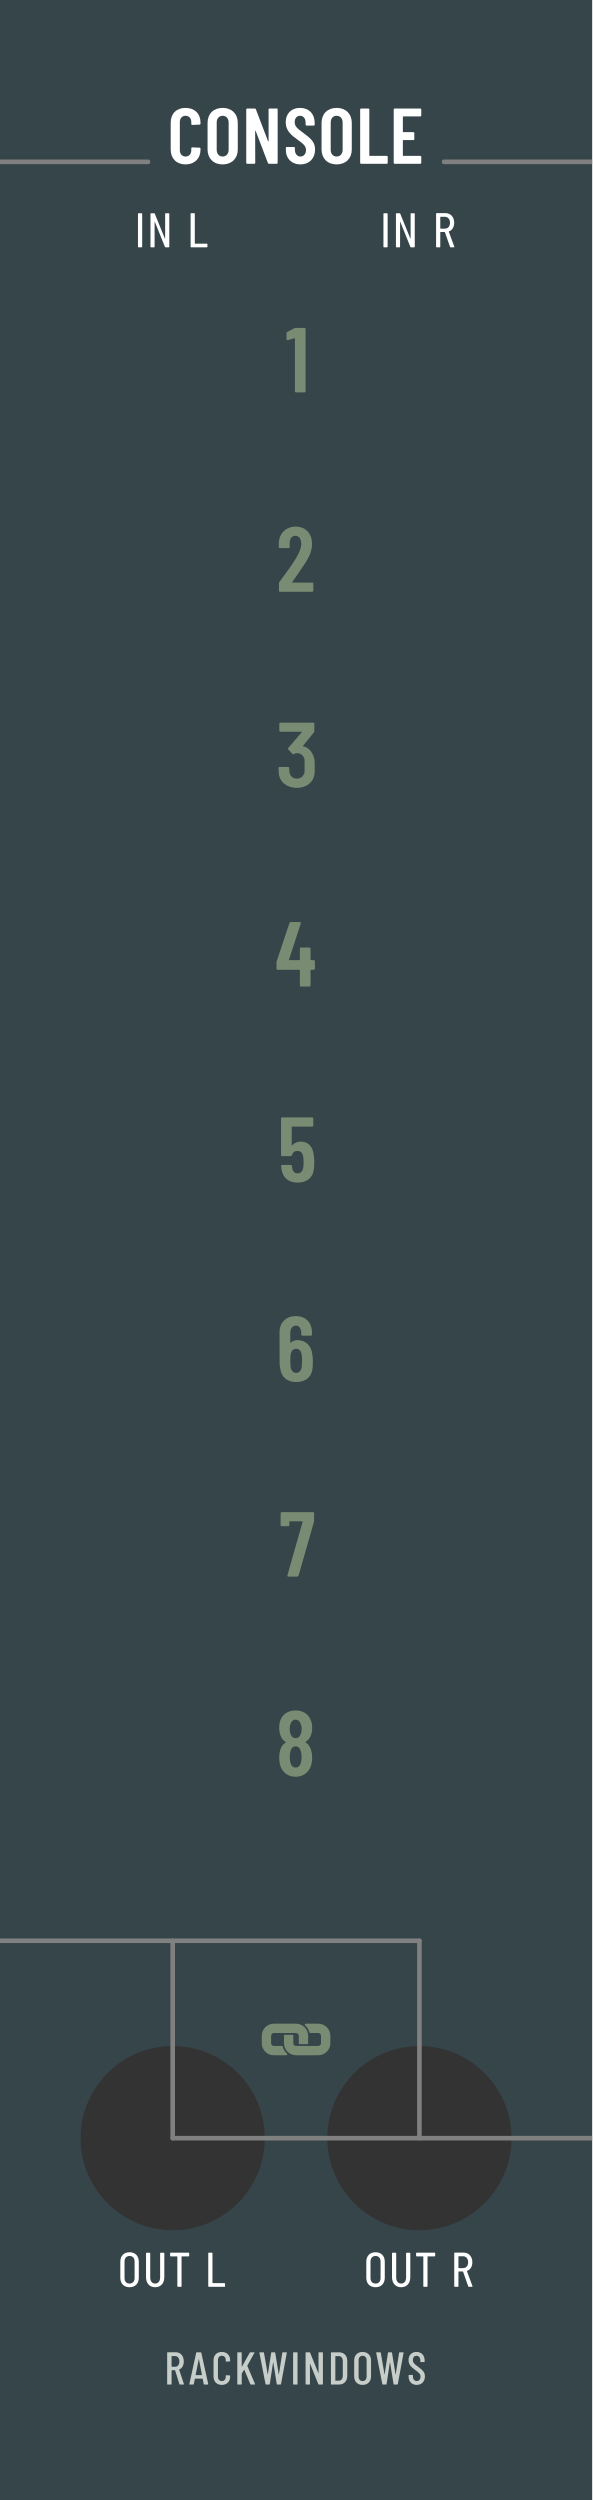
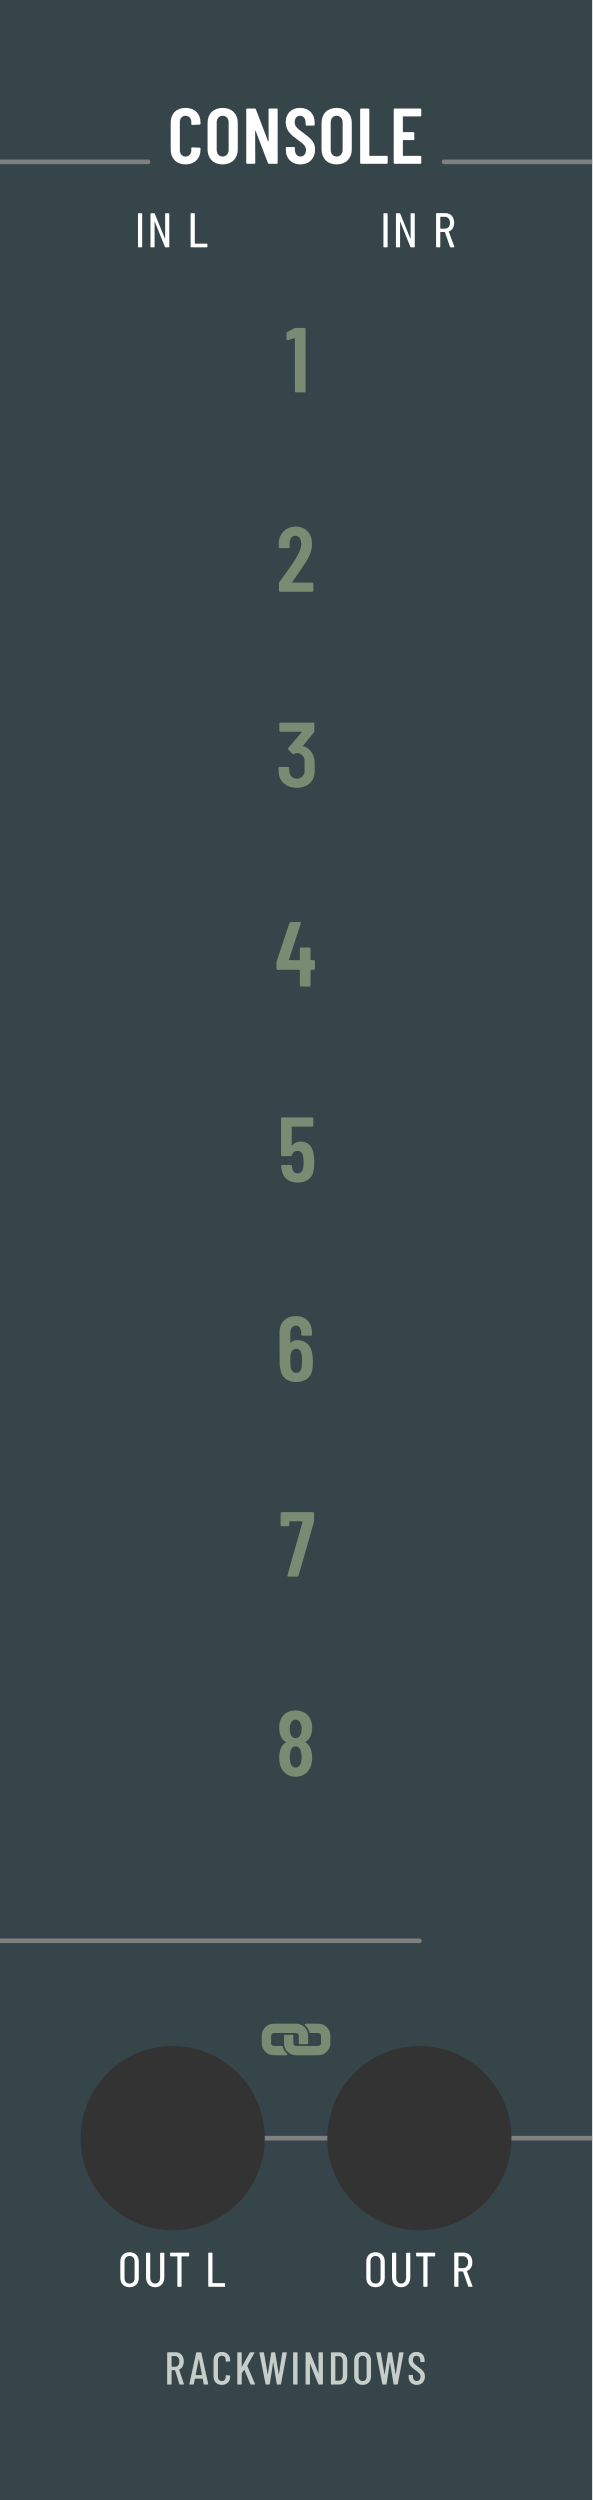
<svg xmlns="http://www.w3.org/2000/svg" width="90px" height="380px" version="1.1" xml:space="preserve" style="fill-rule:evenodd;clip-rule:evenodd;stroke-linecap:round;stroke-linejoin:round;stroke-miterlimit:1.5;">
  <rect id="Console-Pure-Dark" x="0" y="0" width="90" height="380" style="fill:none;" />
  <clipPath id="_clip1">
    <rect x="0" y="0" width="90" height="380" />
  </clipPath>
  <g clip-path="url(#_clip1)">
    <g id="Background">
      <path id="bright" d="M90,379.995l0,-379.995l-90,0l0,379.995l90,0Z" style="fill:rgb(54,69,74);" />
      <g>
        <path d="M45,309.021c0.111,0 0.215,0.044 0.294,0.122c0.078,0.079 0.122,0.184 0.122,0.294l0,1.126c0,0.039 0.015,0.076 0.043,0.104c0.027,0.027 0.065,0.043 0.104,0.043l1.125,0c0.039,0 0.077,-0.016 0.104,-0.043c0.028,-0.028 0.043,-0.065 0.043,-0.104l0,-1.126c0,-0.49 -0.191,-0.951 -0.537,-1.298c-0.347,-0.346 -0.808,-0.537 -1.298,-0.537l-3.377,0c-0.491,0 -0.952,0.191 -1.298,0.537c-0.347,0.347 -0.538,0.808 -0.538,1.298l0,1.126c0,0.49 0.191,0.951 0.538,1.298c0.346,0.346 0.807,0.537 1.298,0.537l1.903,0c0.061,0 0.116,-0.038 0.137,-0.095c0.021,-0.054 0.007,-0.115 -0.033,-0.155c-0.002,-0.003 -0.005,-0.005 -0.007,-0.007c-0.036,-0.031 -0.071,-0.064 -0.105,-0.098c-0.264,-0.264 -0.454,-0.594 -0.548,-0.955c-0.007,-0.025 -0.02,-0.048 -0.038,-0.066c-0.027,-0.027 -0.064,-0.043 -0.104,-0.043l-1.205,0c-0.111,0 -0.215,-0.043 -0.294,-0.122c-0.079,-0.079 -0.122,-0.183 -0.122,-0.294l0,-1.126c0,-0.111 0.043,-0.215 0.121,-0.294c0.079,-0.078 0.184,-0.122 0.295,-0.122l3.377,0Z" style="fill:rgb(121,140,115);fill-rule:nonzero;" />
        <path d="M50.213,310.563l0,-1.126c0,-0.49 -0.191,-0.951 -0.538,-1.298c-0.347,-0.346 -0.807,-0.537 -1.298,-0.537l-1.903,0c-0.062,0 -0.116,0.038 -0.138,0.095c-0.02,0.055 -0.007,0.115 0.034,0.156c0.002,0.002 0.005,0.004 0.007,0.007c0.036,0.031 0.072,0.064 0.105,0.098c0.265,0.265 0.454,0.594 0.547,0.953c0.007,0.026 0.02,0.049 0.039,0.067c0.026,0.027 0.063,0.043 0.103,0.043l1.206,0c0.111,0 0.215,0.043 0.294,0.122c0.079,0.079 0.122,0.183 0.122,0.294l0,1.126c0,0.229 -0.187,0.416 -0.416,0.416l-3.377,0c-0.111,0 -0.215,-0.043 -0.294,-0.122c-0.078,-0.079 -0.122,-0.183 -0.122,-0.294l0,-1.126c0,-0.039 -0.015,-0.076 -0.043,-0.104c-0.028,-0.027 -0.065,-0.043 -0.104,-0.043l-1.125,0c-0.082,0 -0.147,0.066 -0.147,0.147l0,1.126c0,0.49 0.19,0.951 0.537,1.298c0.347,0.346 0.808,0.537 1.298,0.537l3.377,0c0.49,0 0.951,-0.19 1.298,-0.537c0.347,-0.347 0.538,-0.808 0.538,-1.298Z" style="fill:rgb(121,140,115);fill-rule:nonzero;" />
      </g>
      <path d="M44.728,49.899l-1.05,0.546c-0.084,0.042 -0.126,0.112 -0.126,0.196l0,0.924c0,0.112 0.07,0.182 0.196,0.14l0.994,-0.294c0.042,-0.014 0.084,0.014 0.084,0.056l0,8.006c0,0.098 0.07,0.168 0.168,0.168l1.286,0c0.098,0 0.168,-0.07 0.168,-0.168l0,-9.462c0,-0.098 -0.07,-0.168 -0.168,-0.168l-1.342,0c-0.07,0 -0.14,0.028 -0.21,0.056Z" style="fill:rgb(121,140,115);fill-rule:nonzero;" />
      <path d="M47.687,175.582c-0.126,-1.302 -0.839,-2.057 -1.959,-2.057c-0.518,0 -0.994,0.21 -1.303,0.545c-0.042,0.042 -0.084,0.028 -0.084,-0.028l0,-2.731c0,-0.042 0.028,-0.07 0.07,-0.07l3.038,0c0.098,0 0.168,-0.07 0.168,-0.167l0,-1.063c0,-0.098 -0.07,-0.168 -0.168,-0.168l-4.562,0c-0.098,0 -0.168,0.07 -0.168,0.168l0,5.557c0,0.098 0.07,0.168 0.168,0.168l1.3,0c0.098,0 0.154,-0.056 0.182,-0.154c0.126,-0.421 0.421,-0.645 0.869,-0.645c0.434,0 0.729,0.28 0.827,0.771c0.056,0.252 0.084,0.56 0.084,0.896c0,0.336 -0.014,0.631 -0.056,0.897c-0.098,0.546 -0.393,0.854 -0.855,0.854c-0.448,0 -0.729,-0.266 -0.841,-0.868c-0.014,-0.084 -0.028,-0.168 -0.028,-0.252c-0.014,-0.113 -0.084,-0.169 -0.182,-0.169l-1.286,0c-0.098,0 -0.168,0.056 -0.168,0.169l0.042,0.392c0.196,1.441 1.105,2.126 2.463,2.126c1.442,0 2.379,-0.769 2.477,-2.154c0.042,-0.308 0.056,-0.631 0.056,-0.981c0,-0.392 -0.028,-0.742 -0.084,-1.036Z" style="fill:rgb(121,140,115);fill-rule:nonzero;" />
      <path d="M47.82,115.652c-0.098,-1.008 -0.741,-2.002 -1.72,-2.212c-0.056,-0.014 -0.07,-0.042 -0.042,-0.084l1.65,-2.031c0.056,-0.056 0.07,-0.126 0.07,-0.209l0,-1.105c0,-0.098 -0.07,-0.168 -0.168,-0.168l-4.982,0c-0.098,0 -0.168,0.07 -0.168,0.168l0,1.049c0,0.097 0.07,0.167 0.168,0.167l3.192,0c0.056,0 0.084,0.028 0.042,0.084l-2.046,2.381c-0.07,0.07 -0.056,0.154 0.014,0.238l0.631,0.672c0.07,0.07 0.154,0.07 0.238,0.014c0.126,-0.098 0.294,-0.14 0.434,-0.14c0.616,0 1.065,0.42 1.163,1.036l0,1.807c-0.084,0.602 -0.547,1.036 -1.163,1.036c-0.644,0 -1.065,-0.42 -1.149,-1.036c-0.028,-0.168 -0.028,-0.378 -0.028,-0.574c0,-0.112 -0.07,-0.168 -0.168,-0.168l-1.286,0c-0.098,0 -0.168,0.056 -0.168,0.168c0,0.238 0.014,0.532 0.042,0.784c0.112,1.316 1.189,2.224 2.757,2.224c1.512,0 2.575,-0.908 2.687,-2.224c0.028,-0.336 0.016,-0.714 0.016,-0.938c0,-0.21 0.012,-0.616 -0.016,-0.939Z" style="fill:rgb(121,140,115);fill-rule:nonzero;" />
      <path d="M43.823,239.641l1.359,0c0.098,0 0.168,-0.056 0.196,-0.14l2.337,-8.162c0.014,-0.07 0.028,-0.126 0.028,-0.196l0,-1.132c0,-0.098 -0.07,-0.168 -0.168,-0.168l-4.744,0c-0.098,0 -0.168,0.07 -0.168,0.168l-0.014,1.804c0,0.098 0.07,0.168 0.168,0.168l0.992,0c0.098,0 0.168,-0.07 0.168,-0.168l0,-0.504c0,-0.042 0.028,-0.07 0.07,-0.07l1.892,0c0.042,0 0.07,0.028 0.056,0.084l-2.311,8.134c-0.028,0.126 0.027,0.182 0.139,0.182Z" style="fill:rgb(121,140,115);fill-rule:nonzero;" />
      <path d="M42.572,89.955l4.884,0c0.098,0 0.168,-0.07 0.168,-0.168l0,-1.062c0,-0.098 -0.07,-0.168 -0.168,-0.168l-2.995,0c-0.057,0 -0.071,-0.042 -0.042,-0.084c0.658,-0.952 1.387,-1.961 2.016,-2.955c0.671,-1.036 0.993,-1.904 0.993,-2.857c0,-1.567 -0.993,-2.616 -2.463,-2.616c-1.484,0 -2.519,0.993 -2.589,2.49l0,0.603c0,0.098 0.07,0.168 0.168,0.168l1.314,0c0.098,0 0.168,-0.07 0.168,-0.168l0,-0.547c-0.014,-0.686 0.336,-1.148 0.869,-1.148c0.533,0 0.897,0.448 0.897,1.204c0,0.645 -0.294,1.373 -0.813,2.227c-0.687,1.134 -1.582,2.311 -2.505,3.585c-0.056,0.07 -0.07,0.126 -0.07,0.21l0,1.118c0,0.098 0.07,0.168 0.168,0.168Z" style="fill:rgb(121,140,115);fill-rule:nonzero;" />
      <path d="M47.484,205.952c-0.126,-1.344 -0.965,-2.253 -2.267,-2.253c-0.406,0 -0.757,0.14 -1.009,0.377c-0.042,0.042 -0.084,0.014 -0.084,-0.042l0,-1.442c0,-0.659 0.35,-1.107 0.883,-1.107c0.42,0 0.785,0.448 0.785,1.107l0,0.265c0,0.098 0.07,0.168 0.168,0.168l1.286,0c0.098,0 0.168,-0.07 0.168,-0.168l0,-0.35c0,-1.511 -1.007,-2.462 -2.407,-2.462c-1.512,0 -2.519,0.951 -2.519,2.463l0.014,4.55c0,0.336 0.028,0.63 0.084,0.883c0.168,1.441 1.105,2.126 2.449,2.126c1.442,0 2.393,-0.797 2.491,-2.225c0.014,-0.294 0.028,-0.588 0.028,-0.91c0,-0.364 -0.028,-0.7 -0.07,-0.98Zm-1.608,1.764c-0.084,0.617 -0.393,0.967 -0.855,0.967c-0.462,0 -0.757,-0.336 -0.855,-0.925c-0.028,-0.35 -0.042,-0.658 -0.042,-0.938c0,-0.266 0.014,-0.588 0.056,-0.952c0.098,-0.561 0.393,-0.855 0.841,-0.855c0.434,0 0.715,0.28 0.827,0.813c0.042,0.378 0.07,0.7 0.07,0.994c0,0.28 -0.014,0.56 -0.042,0.896Z" style="fill:rgb(121,140,115);fill-rule:nonzero;" />
      <path d="M47.694,145.939l-0.42,0c-0.042,0 -0.07,-0.028 -0.07,-0.07l0,-1.68c0,-0.098 -0.07,-0.168 -0.168,-0.168l-1.286,0c-0.098,0 -0.168,0.07 -0.168,0.168l0,1.68c0,0.042 -0.028,0.07 -0.07,0.07l-1.526,0c-0.042,0 -0.07,-0.028 -0.056,-0.084l1.792,-5.502c0.042,-0.126 -0.028,-0.196 -0.14,-0.196l-1.4,0c-0.098,0 -0.154,0.056 -0.182,0.14l-1.946,5.824c-0.028,0.084 -0.028,0.139 -0.028,0.209l0,0.909c0,0.098 0.07,0.168 0.168,0.168l3.318,0c0.042,0 0.07,0.028 0.07,0.07l0,2.31c0,0.098 0.07,0.168 0.168,0.168l1.286,0c0.098,0 0.168,-0.07 0.168,-0.168l0,-2.31c0,-0.042 0.028,-0.07 0.07,-0.07l0.42,0c0.098,0 0.168,-0.07 0.168,-0.168l0,-1.132c0,-0.098 -0.07,-0.168 -0.168,-0.168Z" style="fill:rgb(121,140,115);fill-rule:nonzero;" />
      <path d="M46.456,264.762c0.308,-0.196 0.546,-0.461 0.713,-0.811c0.182,-0.351 0.28,-0.799 0.28,-1.317c0,-0.532 -0.098,-0.995 -0.294,-1.359c-0.405,-0.853 -1.244,-1.286 -2.225,-1.286c-1.023,0 -1.848,0.475 -2.225,1.286c-0.182,0.378 -0.268,0.827 -0.268,1.345c0,0.504 0.1,0.966 0.268,1.345c0.167,0.364 0.419,0.629 0.727,0.825c0.042,0.028 0.042,0.056 0,0.084c-0.322,0.182 -0.588,0.461 -0.741,0.867c-0.168,0.392 -0.252,0.883 -0.252,1.415c0,0.476 0.07,0.925 0.196,1.317c0.377,1.007 1.216,1.594 2.295,1.594c1.107,0 1.946,-0.615 2.309,-1.594c0.126,-0.364 0.21,-0.799 0.21,-1.317c0,-0.574 -0.112,-1.079 -0.294,-1.485c-0.167,-0.392 -0.405,-0.643 -0.699,-0.811c-0.056,-0.028 -0.056,-0.056 0,-0.098Zm-2.297,-2.744c0.126,-0.379 0.393,-0.631 0.771,-0.631c0.378,0 0.645,0.252 0.771,0.616c0.098,0.211 0.154,0.477 0.154,0.771c0,0.294 -0.042,0.546 -0.126,0.756c-0.112,0.421 -0.407,0.673 -0.799,0.673c-0.336,0 -0.603,-0.196 -0.729,-0.546l-0.07,-0.197c-0.07,-0.182 -0.098,-0.42 -0.098,-0.686c0,-0.294 0.042,-0.532 0.126,-0.756Zm1.612,5.782c-0.098,0.547 -0.407,0.869 -0.841,0.869c-0.42,0 -0.701,-0.308 -0.813,-0.827c-0.056,-0.238 -0.07,-0.504 -0.07,-0.798c0,-0.336 0.028,-0.602 0.098,-0.84c0.112,-0.477 0.393,-0.757 0.785,-0.757c0.392,0 0.673,0.266 0.785,0.714c0.084,0.239 0.126,0.561 0.126,0.897c0,0.28 -0.028,0.532 -0.07,0.742Z" style="fill:rgb(121,140,115);fill-rule:nonzero;" />
+       <path d="M67.5,24.6l22.5,0" style="fill:none;stroke:rgb(128,128,128);stroke-width:0.7px;" />
+       <path d="M0,295l63.75,0" style="fill:none;stroke:rgb(128,128,128);stroke-width:0.7px;" />
+       <path d="M26.25,325l63.75,0" style="fill:none;stroke:rgb(128,128,128);stroke-width:0.7px;" />
+       <path d="M0,24.6l22.5,0" style="fill:none;stroke:rgb(128,128,128);stroke-width:0.7px;" />
      <circle cx="63.75" cy="325" r="14" style="fill:rgb(51,51,51);" />
      <circle cx="26.25" cy="325" r="14" style="fill:rgb(51,51,51);" />
-       <path d="M67.5,24.6l22.5,0" style="fill:none;stroke:rgb(128,128,128);stroke-width:0.7px;" />
-       <path d="M26.25,295l0,30" style="fill:none;stroke:rgb(128,128,128);stroke-width:0.7px;" />
-       <path d="M0,295l63.75,0" style="fill:none;stroke:rgb(128,128,128);stroke-width:0.7px;" />
-       <path d="M26.25,325l63.75,0" style="fill:none;stroke:rgb(128,128,128);stroke-width:0.7px;" />
-       <path d="M63.75,295l0,30" style="fill:none;stroke:rgb(128,128,128);stroke-width:0.7px;" />
-       <path d="M0,24.6l22.5,0" style="fill:none;stroke:rgb(128,128,128);stroke-width:0.7px;" />
    </g>
    <g id="Lables">
      <g id="Branding">
        <path d="M27.355,362.45l0.545,0c0.049,0 0.07,-0.028 0.056,-0.077l-0.72,-2.163c-0.007,-0.021 0,-0.028 0.014,-0.042c0.419,-0.182 0.685,-0.637 0.685,-1.232c0,-0.826 -0.482,-1.393 -1.204,-1.393l-1.252,0c-0.042,0 -0.07,0.028 -0.07,0.07l0,4.767c0,0.042 0.028,0.07 0.07,0.07l0.531,0c0.042,0 0.07,-0.028 0.07,-0.07l0,-2.079c0,-0.014 0.014,-0.028 0.028,-0.028l0.483,0c0.014,0 0.021,0 0.028,0.021l0.652,2.1c0.014,0.035 0.049,0.056 0.084,0.056Zm-1.247,-4.326l0.518,0c0.379,0 0.638,0.315 0.638,0.819c0,0.49 -0.259,0.805 -0.638,0.805l-0.518,0c-0.014,0 -0.028,-0.014 -0.028,-0.028l0,-1.568c0,-0.014 0.014,-0.028 0.028,-0.028Z" style="fill:rgb(199,206,201);fill-rule:nonzero;" />
        <path d="M31.043,362.45l0.546,0c0.049,0 0.07,-0.035 0.063,-0.077l-1.057,-4.76c-0.007,-0.042 -0.035,-0.063 -0.077,-0.063l-0.615,0c-0.042,0 -0.07,0.021 -0.077,0.063l-1.043,4.76c-0.007,0.042 0.014,0.077 0.063,0.077l0.532,0c0.042,0 0.07,-0.021 0.077,-0.063l0.161,-0.805c0,-0.014 0.021,-0.028 0.035,-0.028l1.126,0c0.014,0 0.035,0.014 0.035,0.028l0.154,0.805c0.007,0.042 0.035,0.063 0.077,0.063Zm-1.308,-1.456l0.475,-2.394c0.007,-0.028 0.021,-0.028 0.028,0l0.462,2.394c0,0.014 -0.007,0.028 -0.021,0.028l-0.923,0c-0.014,0 -0.021,-0.014 -0.021,-0.028Z" style="fill:rgb(199,206,201);fill-rule:nonzero;" />
        <path d="M33.717,362.506c0.764,0 1.267,-0.497 1.267,-1.267l0,-0.105c0,-0.042 -0.028,-0.07 -0.07,-0.07l-0.531,-0.028c-0.042,0 -0.07,0.028 -0.07,0.07l0,0.182c0,0.378 -0.238,0.637 -0.596,0.637c-0.357,0 -0.588,-0.259 -0.588,-0.637l0,-2.576c0,-0.385 0.231,-0.637 0.588,-0.637c0.358,0 0.596,0.252 0.596,0.637l0,0.182c0,0.042 0.028,0.07 0.07,0.07l0.531,-0.028c0.042,0 0.07,-0.028 0.07,-0.07l0,-0.112c0,-0.77 -0.503,-1.26 -1.267,-1.26c-0.756,0 -1.259,0.49 -1.259,1.26l0,2.485c0,0.77 0.503,1.267 1.259,1.267Z" style="fill:rgb(199,206,201);fill-rule:nonzero;" />
        <path d="M36.14,362.45l0.531,0c0.042,0 0.07,-0.028 0.07,-0.07l0,-1.575c0,-0.014 0,-0.028 0.007,-0.035l0.357,-0.567c0.014,-0.014 0.028,-0.014 0.035,0.007l0.91,2.184c0.014,0.042 0.042,0.056 0.077,0.056l0.581,0c0.049,0 0.077,-0.035 0.056,-0.084l-1.169,-2.744c-0.007,-0.014 -0.007,-0.028 0,-0.042l1.078,-1.946c0.028,-0.049 0.007,-0.084 -0.049,-0.084l-0.574,0c-0.035,0 -0.063,0.021 -0.084,0.049l-1.19,2.128c-0.014,0.028 -0.035,0.021 -0.035,-0.007l0,-2.1c0,-0.042 -0.028,-0.07 -0.07,-0.07l-0.531,0c-0.042,0 -0.07,0.028 -0.07,0.07l0,4.76c0,0.042 0.028,0.07 0.07,0.07Z" style="fill:rgb(199,206,201);fill-rule:nonzero;" />
        <path d="M40.438,362.45l0.497,0c0.042,0 0.063,-0.014 0.07,-0.063l0.503,-3.311c0,-0.021 0.021,-0.021 0.028,0l0.532,3.311c0.007,0.042 0.028,0.063 0.07,0.063l0.497,0c0.042,0 0.07,-0.021 0.077,-0.063l0.882,-4.76c0.007,-0.042 -0.014,-0.077 -0.063,-0.077l-0.546,0c-0.042,0 -0.063,0.021 -0.07,0.063l-0.518,3.283c-0.007,0.021 -0.021,0.021 -0.028,0l-0.539,-3.283c-0.007,-0.042 -0.028,-0.063 -0.07,-0.063l-0.469,0c-0.042,0 -0.063,0.014 -0.07,0.063l-0.503,3.283c-0.007,0.021 -0.021,0.021 -0.028,0l-0.567,-3.283c-0.007,-0.042 -0.035,-0.063 -0.077,-0.063l-0.553,0c-0.049,0 -0.07,0.035 -0.063,0.077l0.931,4.76c0.007,0.042 0.035,0.063 0.077,0.063Z" style="fill:rgb(199,206,201);fill-rule:nonzero;" />
        <path d="M44.624,362.45l0.531,0c0.042,0 0.07,-0.028 0.07,-0.07l0,-4.76c0,-0.042 -0.028,-0.07 -0.07,-0.07l-0.531,0c-0.042,0 -0.07,0.028 -0.07,0.07l0,4.76c0,0.042 0.028,0.07 0.07,0.07Z" style="fill:rgb(199,206,201);fill-rule:nonzero;" />
        <path d="M46.52,362.45l0.525,0c0.042,0 0.07,-0.028 0.07,-0.07l-0.007,-3.073c0,-0.028 0.028,-0.028 0.035,0l1.246,3.087c0.014,0.042 0.042,0.056 0.077,0.056l0.546,0c0.042,0 0.07,-0.028 0.07,-0.07l0,-4.76c0,-0.042 -0.028,-0.07 -0.07,-0.07l-0.525,0c-0.042,0 -0.07,0.028 -0.07,0.07l0,3.066c0,0.028 -0.028,0.035 -0.035,0.007l-1.246,-3.087c-0.014,-0.042 -0.042,-0.056 -0.077,-0.056l-0.539,0c-0.042,0 -0.07,0.028 -0.07,0.07l0,4.76c0,0.042 0.028,0.07 0.07,0.07Z" style="fill:rgb(199,206,201);fill-rule:nonzero;" />
        <path d="M50.371,362.45l1.147,0c0.771,0 1.267,-0.511 1.267,-1.323l0,-2.254c0,-0.812 -0.496,-1.323 -1.267,-1.323l-1.147,0c-0.042,0 -0.07,0.028 -0.07,0.07l0,4.76c0,0.042 0.028,0.07 0.07,0.07Zm0.601,-0.609l0,-3.682c0,-0.014 0.014,-0.028 0.028,-0.028l0.511,0c0.365,0 0.596,0.301 0.596,0.777l0,2.184c-0.007,0.476 -0.238,0.77 -0.596,0.77l-0.511,0.007c-0.014,0 -0.028,-0.014 -0.028,-0.028Z" style="fill:rgb(199,206,201);fill-rule:nonzero;" />
        <path d="M55.109,362.506c0.771,0 1.288,-0.504 1.288,-1.281l0,-2.443c0,-0.777 -0.517,-1.288 -1.288,-1.288c-0.763,0 -1.273,0.511 -1.273,1.288l0,2.443c0,0.777 0.51,1.281 1.273,1.281Zm0,-0.581c-0.364,0 -0.602,-0.273 -0.602,-0.672l0,-2.506c0,-0.399 0.238,-0.672 0.602,-0.672c0.372,0 0.617,0.273 0.617,0.672l0,2.506c0,0.399 -0.245,0.672 -0.617,0.672Z" style="fill:rgb(199,206,201);fill-rule:nonzero;" />
        <path d="M58.19,362.45l0.497,0c0.042,0 0.063,-0.014 0.07,-0.063l0.503,-3.311c0,-0.021 0.021,-0.021 0.028,0l0.532,3.311c0.007,0.042 0.028,0.063 0.07,0.063l0.497,0c0.042,0 0.07,-0.021 0.077,-0.063l0.882,-4.76c0.007,-0.042 -0.014,-0.077 -0.063,-0.077l-0.546,0c-0.042,0 -0.063,0.021 -0.07,0.063l-0.518,3.283c-0.007,0.021 -0.021,0.021 -0.028,0l-0.539,-3.283c-0.007,-0.042 -0.028,-0.063 -0.07,-0.063l-0.469,0c-0.042,0 -0.063,0.014 -0.07,0.063l-0.503,3.283c-0.007,0.021 -0.021,0.021 -0.028,0l-0.567,-3.283c-0.007,-0.042 -0.035,-0.063 -0.077,-0.063l-0.553,0c-0.049,0 -0.07,0.035 -0.063,0.077l0.931,4.76c0.007,0.042 0.035,0.063 0.077,0.063Z" style="fill:rgb(199,206,201);fill-rule:nonzero;" />
        <path d="M63.341,362.506c0.729,0 1.246,-0.504 1.246,-1.295c0,-0.672 -0.371,-0.966 -1.084,-1.498c-0.54,-0.399 -0.743,-0.588 -0.743,-0.987c0,-0.42 0.231,-0.651 0.546,-0.651c0.344,0 0.582,0.28 0.582,0.7l0,0.189c0,0.042 0.028,0.07 0.07,0.07l0.517,0c0.042,0 0.07,-0.028 0.07,-0.07l0,-0.175c0,-0.777 -0.489,-1.295 -1.239,-1.295c-0.707,0 -1.21,0.469 -1.21,1.232c0,0.763 0.503,1.134 1.042,1.533c0.505,0.371 0.785,0.567 0.785,0.994c0,0.406 -0.252,0.672 -0.582,0.672c-0.336,0 -0.574,-0.273 -0.574,-0.707l0,-0.154c0,-0.042 -0.028,-0.07 -0.07,-0.07l-0.517,0c-0.042,0 -0.07,0.028 -0.07,0.07l0,0.189c0,0.749 0.496,1.253 1.231,1.253Z" style="fill:rgb(199,206,201);fill-rule:nonzero;" />
        <path d="M28.2,24.991c1.368,0 2.279,-0.887 2.279,-2.255l0,-0.144c0,-0.084 -0.06,-0.144 -0.144,-0.144l-1.114,-0.048c-0.084,0 -0.144,0.06 -0.144,0.144l0,0.3c0,0.564 -0.349,0.948 -0.877,0.948c-0.516,0 -0.865,-0.384 -0.865,-0.948l0,-4.297c0,-0.564 0.349,-0.949 0.865,-0.949c0.528,0 0.877,0.385 0.877,0.949l0,0.3c0,0.096 0.06,0.144 0.144,0.144l1.114,-0.048c0.084,0 0.144,-0.072 0.144,-0.156l0,-0.144c0,-1.38 -0.911,-2.243 -2.279,-2.243c-1.356,0 -2.255,0.863 -2.255,2.243l0,4.093c0,1.368 0.899,2.254 2.255,2.254Z" style="fill:white;fill-rule:nonzero;" />
        <path d="M33.84,24.991c1.38,0 2.303,-0.899 2.303,-2.279l0,-4.033c0,-1.38 -0.923,-2.279 -2.303,-2.279c-1.38,0 -2.291,0.899 -2.291,2.279l0,4.033c0,1.38 0.911,2.279 2.291,2.279Zm0,-1.199c-0.552,0 -0.901,-0.42 -0.901,-1.02l0,-4.153c0,-0.6 0.349,-1.02 0.901,-1.02c0.552,0 0.913,0.42 0.913,1.02l0,4.153c0,0.6 -0.361,1.02 -0.913,1.02Z" style="fill:white;fill-rule:nonzero;" />
        <path d="M37.572,24.895l1.08,0c0.084,0 0.144,-0.06 0.144,-0.144l-0.012,-4.848c0,-0.048 0.048,-0.06 0.072,-0.012l1.872,4.896c0.024,0.072 0.084,0.108 0.168,0.108l1.164,0c0.084,0 0.144,-0.06 0.144,-0.144l0,-8.112c0,-0.084 -0.06,-0.144 -0.144,-0.144l-1.092,0c-0.084,0 -0.144,0.06 -0.144,0.144l0,4.836c0,0.06 -0.048,0.06 -0.072,0.012l-1.86,-4.884c-0.024,-0.072 -0.084,-0.108 -0.168,-0.108l-1.152,0c-0.084,0 -0.144,0.06 -0.144,0.144l0,8.112c0,0.084 0.06,0.144 0.144,0.144Z" style="fill:white;fill-rule:nonzero;" />
        <path d="M45.66,24.991c1.308,0 2.231,-0.875 2.231,-2.255c0,-1.177 -0.659,-1.693 -1.883,-2.605c-0.888,-0.66 -1.213,-0.96 -1.213,-1.56c0,-0.624 0.349,-0.973 0.805,-0.973c0.504,0 0.853,0.409 0.853,1.033l0,0.312c0,0.084 0.06,0.144 0.144,0.144l1.09,0c0.084,0 0.144,-0.06 0.144,-0.144l0,-0.288c0,-1.356 -0.887,-2.255 -2.231,-2.255c-1.284,0 -2.171,0.839 -2.171,2.171c0,1.344 0.911,2.016 1.823,2.676c0.84,0.625 1.261,0.925 1.261,1.561c0,0.6 -0.361,0.984 -0.853,0.984c-0.48,0 -0.841,-0.408 -0.841,-1.044l0,-0.264c0,-0.084 -0.06,-0.144 -0.144,-0.144l-1.078,0c-0.084,0 -0.144,0.06 -0.144,0.144l0,0.336c0,1.284 0.887,2.17 2.207,2.17Z" style="fill:white;fill-rule:nonzero;" />
        <path d="M51.168,24.991c1.38,0 2.303,-0.899 2.303,-2.279l0,-4.033c0,-1.38 -0.923,-2.279 -2.303,-2.279c-1.38,0 -2.291,0.899 -2.291,2.279l0,4.033c0,1.38 0.911,2.279 2.291,2.279Zm0,-1.199c-0.552,0 -0.901,-0.42 -0.901,-1.02l0,-4.153c0,-0.6 0.349,-1.02 0.901,-1.02c0.552,0 0.913,0.42 0.913,1.02l0,4.153c0,0.6 -0.361,1.02 -0.913,1.02Z" style="fill:white;fill-rule:nonzero;" />
        <path d="M54.889,24.895l3.898,0c0.084,0 0.144,-0.06 0.144,-0.144l0,-0.911c0,-0.084 -0.06,-0.144 -0.144,-0.144l-2.592,0c-0.036,0 -0.06,-0.024 -0.06,-0.06l0,-6.996c0,-0.084 -0.06,-0.144 -0.144,-0.144l-1.102,0c-0.084,0 -0.144,0.06 -0.144,0.144l0,8.111c0,0.084 0.06,0.143 0.144,0.143Z" style="fill:white;fill-rule:nonzero;" />
        <path d="M64.031,17.551l0,-0.911c0,-0.084 -0.06,-0.144 -0.144,-0.144l-3.898,0c-0.084,0 -0.144,0.06 -0.144,0.144l0,8.111c0,0.084 0.06,0.143 0.144,0.143l3.898,0c0.084,0 0.144,-0.059 0.144,-0.143l0,-0.911c0,-0.084 -0.06,-0.144 -0.144,-0.144l-2.592,0c-0.036,0 -0.06,-0.024 -0.06,-0.06l0,-2.281c0,-0.036 0.024,-0.061 0.06,-0.061l1.536,0c0.084,0 0.144,-0.059 0.144,-0.143l0,-0.923c0,-0.084 -0.06,-0.144 -0.144,-0.144l-1.536,0c-0.036,0 -0.06,-0.024 -0.06,-0.06l0,-2.269c0,-0.036 0.024,-0.061 0.06,-0.061l2.592,0c0.084,0 0.144,-0.059 0.144,-0.143Z" style="fill:white;fill-rule:nonzero;" />
      </g>
      <path d="M21.062,37.596l0.458,0c0.054,0 0.09,-0.036 0.09,-0.09l0,-5.004c0,-0.054 -0.036,-0.09 -0.09,-0.09l-0.458,0c-0.054,0 -0.09,0.036 -0.09,0.09l0,5.004c0,0.054 0.036,0.09 0.09,0.09Z" style="fill:white;fill-rule:nonzero;" />
      <path d="M22.961,37.596l0.449,0c0.054,0 0.09,-0.036 0.09,-0.09l0,-3.753c0,-0.036 0.036,-0.045 0.045,-0.009l1.522,3.78c0.018,0.054 0.054,0.072 0.099,0.072l0.476,0c0.054,0 0.09,-0.036 0.09,-0.09l0,-5.004c0,-0.054 -0.036,-0.09 -0.09,-0.09l-0.449,0c-0.054,0 -0.09,0.036 -0.09,0.09l0,3.744c0,0.036 -0.036,0.045 -0.045,0.009l-1.531,-3.771c-0.018,-0.054 -0.054,-0.072 -0.099,-0.072l-0.467,0c-0.054,0 -0.09,0.036 -0.09,0.09l0,5.004c0,0.054 0.036,0.09 0.09,0.09Z" style="fill:white;fill-rule:nonzero;" />
      <path d="M29.063,37.596l2.375,0c0.054,0 0.09,-0.036 0.09,-0.09l0,-0.377c0,-0.054 -0.036,-0.09 -0.09,-0.09l-1.791,0c-0.018,0 -0.036,-0.018 -0.036,-0.036l0,-4.509c0,-0.054 -0.036,-0.09 -0.09,-0.09l-0.458,0c-0.054,0 -0.09,0.036 -0.09,0.09l0,5.012c0,0.054 0.036,0.09 0.09,0.09Z" style="fill:white;fill-rule:nonzero;" />
      <path d="M58.373,37.596l0.458,0c0.054,0 0.09,-0.036 0.09,-0.09l0,-5.004c0,-0.054 -0.036,-0.09 -0.09,-0.09l-0.458,0c-0.054,0 -0.09,0.036 -0.09,0.09l0,5.004c0,0.054 0.036,0.09 0.09,0.09Z" style="fill:white;fill-rule:nonzero;" />
      <path d="M60.272,37.596l0.449,0c0.054,0 0.09,-0.036 0.09,-0.09l0,-3.753c0,-0.036 0.036,-0.045 0.045,-0.009l1.522,3.78c0.018,0.054 0.054,0.072 0.099,0.072l0.476,0c0.054,0 0.09,-0.036 0.09,-0.09l0,-5.004c0,-0.054 -0.036,-0.09 -0.09,-0.09l-0.449,0c-0.054,0 -0.09,0.036 -0.09,0.09l0,3.744c0,0.036 -0.036,0.045 -0.045,0.009l-1.531,-3.771c-0.018,-0.054 -0.054,-0.072 -0.099,-0.072l-0.467,0c-0.054,0 -0.09,0.036 -0.09,0.09l0,5.004c0,0.054 0.036,0.09 0.09,0.09Z" style="fill:white;fill-rule:nonzero;" />
      <path d="M68.516,37.596l0.467,0c0.063,0 0.09,-0.036 0.072,-0.099l-0.836,-2.277c-0.009,-0.027 0,-0.036 0.027,-0.045c0.494,-0.188 0.791,-0.674 0.791,-1.313c0,-0.865 -0.539,-1.467 -1.322,-1.467l-1.341,0c-0.054,0 -0.09,0.036 -0.09,0.09l0,5.021c0,0.054 0.036,0.09 0.09,0.09l0.458,0c0.054,0 0.09,-0.036 0.09,-0.09l0,-2.205c0,-0.018 0.018,-0.036 0.036,-0.036l0.63,0c0.018,0 0.027,0 0.036,0.027l0.784,2.232c0.018,0.054 0.063,0.072 0.108,0.072Zm-1.558,-4.644l0.666,0c0.46,0 0.775,0.36 0.775,0.91c0,0.549 -0.315,0.891 -0.775,0.891l-0.666,0c-0.018,0 -0.036,-0.018 -0.036,-0.036l0,-1.729c0,-0.018 0.018,-0.036 0.036,-0.036Z" style="fill:white;fill-rule:nonzero;" />
      <path d="M19.693,347.659c0.838,0 1.404,-0.539 1.404,-1.43l0,-2.449c0,-0.9 -0.566,-1.439 -1.404,-1.439c-0.846,0 -1.403,0.539 -1.403,1.439l0,2.449c0,0.891 0.557,1.43 1.403,1.43Zm0,-0.557c-0.45,0 -0.765,-0.306 -0.765,-0.837l0,-2.512c0,-0.54 0.315,-0.846 0.765,-0.846c0.46,0 0.766,0.306 0.766,0.846l0,2.512c0,0.531 -0.306,0.837 -0.766,0.837Z" style="fill:white;fill-rule:nonzero;" />
      <path d="M23.581,347.659c0.847,0 1.395,-0.584 1.395,-1.538l0,-3.618c0,-0.054 -0.036,-0.09 -0.09,-0.09l-0.458,0c-0.054,0 -0.09,0.036 -0.09,0.09l0,3.672c0,0.576 -0.297,0.927 -0.757,0.927c-0.45,0 -0.747,-0.351 -0.747,-0.927l0,-3.672c0,-0.054 -0.036,-0.09 -0.09,-0.09l-0.458,0c-0.054,0 -0.09,0.036 -0.09,0.09l0,3.618c0,0.954 0.557,1.538 1.385,1.538Z" style="fill:white;fill-rule:nonzero;" />
      <path d="M28.666,342.404l-2.717,0c-0.054,0 -0.09,0.036 -0.09,0.09l0,0.386c0,0.054 0.036,0.09 0.09,0.09l0.972,0c0.018,0 0.036,0.018 0.036,0.036l0,4.5c0,0.054 0.036,0.09 0.09,0.09l0.458,0c0.054,0 0.09,-0.036 0.09,-0.09l0,-4.5c0,-0.018 0.018,-0.036 0.036,-0.036l1.035,0c0.054,0 0.09,-0.036 0.09,-0.09l0,-0.386c0,-0.054 -0.036,-0.09 -0.09,-0.09Z" style="fill:white;fill-rule:nonzero;" />
      <path d="M31.745,347.596l2.375,0c0.054,0 0.09,-0.036 0.09,-0.09l0,-0.377c0,-0.054 -0.036,-0.09 -0.09,-0.09l-1.791,0c-0.018,0 -0.036,-0.018 -0.036,-0.036l0,-4.509c0,-0.054 -0.036,-0.09 -0.09,-0.09l-0.458,0c-0.054,0 -0.09,0.036 -0.09,0.09l0,5.012c0,0.054 0.036,0.09 0.09,0.09Z" style="fill:white;fill-rule:nonzero;" />
      <path d="M57.083,347.659c0.837,0 1.403,-0.539 1.403,-1.43l0,-2.449c0,-0.9 -0.566,-1.439 -1.403,-1.439c-0.847,0 -1.404,0.539 -1.404,1.439l0,2.449c0,0.891 0.557,1.43 1.404,1.43Zm0,-0.557c-0.451,0 -0.766,-0.306 -0.766,-0.837l0,-2.512c0,-0.54 0.315,-0.846 0.766,-0.846c0.459,0 0.765,0.306 0.765,0.846l0,2.512c0,0.531 -0.306,0.837 -0.765,0.837Z" style="fill:white;fill-rule:nonzero;" />
      <path d="M60.971,347.659c0.846,0 1.394,-0.584 1.394,-1.538l0,-3.618c0,-0.054 -0.036,-0.09 -0.09,-0.09l-0.458,0c-0.054,0 -0.09,0.036 -0.09,0.09l0,3.672c0,0.576 -0.297,0.927 -0.756,0.927c-0.451,0 -0.748,-0.351 -0.748,-0.927l0,-3.672c0,-0.054 -0.036,-0.09 -0.09,-0.09l-0.458,0c-0.054,0 -0.09,0.036 -0.09,0.09l0,3.618c0,0.954 0.557,1.538 1.386,1.538Z" style="fill:white;fill-rule:nonzero;" />
      <path d="M66.055,342.404l-2.717,0c-0.054,0 -0.09,0.036 -0.09,0.09l0,0.386c0,0.054 0.036,0.09 0.09,0.09l0.972,0c0.018,0 0.036,0.018 0.036,0.036l0,4.5c0,0.054 0.036,0.09 0.09,0.09l0.458,0c0.054,0 0.09,-0.036 0.09,-0.09l0,-4.5c0,-0.018 0.018,-0.036 0.036,-0.036l1.035,0c0.054,0 0.09,-0.036 0.09,-0.09l0,-0.386c0,-0.054 -0.036,-0.09 -0.09,-0.09Z" style="fill:white;fill-rule:nonzero;" />
      <path d="M71.276,347.596l0.467,0c0.063,0 0.09,-0.036 0.072,-0.099l-0.836,-2.277c-0.009,-0.027 0,-0.036 0.027,-0.045c0.495,-0.188 0.791,-0.674 0.791,-1.313c0,-0.865 -0.539,-1.467 -1.322,-1.467l-1.341,0c-0.054,0 -0.09,0.036 -0.09,0.09l0,5.021c0,0.054 0.036,0.09 0.09,0.09l0.458,0c0.054,0 0.09,-0.036 0.09,-0.09l0,-2.205c0,-0.018 0.018,-0.036 0.036,-0.036l0.631,0c0.018,0 0.027,0 0.036,0.027l0.783,2.232c0.018,0.054 0.063,0.072 0.108,0.072Zm-1.558,-4.644l0.667,0c0.459,0 0.774,0.36 0.774,0.91c0,0.549 -0.315,0.891 -0.774,0.891l-0.667,0c-0.018,0 -0.036,-0.018 -0.036,-0.036l0,-1.729c0,-0.018 0.018,-0.036 0.036,-0.036Z" style="fill:white;fill-rule:nonzero;" />
    </g>
    <g id="components" display="none">
      <circle id="in_st_l" cx="26.25" cy="295" r="10" style="fill:#00ff00;" />
      <circle id="in_8_l" cx="26.25" cy="265" r="10" style="fill:#00ff00;" />
      <circle id="in_7_l" cx="26.25" cy="235" r="10" style="fill:#00ff00;" />
      <circle id="in_6_l" cx="26.25" cy="205" r="10" style="fill:#00ff00;" />
      <circle id="in_5_l" cx="26.25" cy="175" r="10" style="fill:#00ff00;" />
      <circle id="in_4_l" cx="26.25" cy="145" r="10" style="fill:#00ff00;" />
      <circle id="in_3_l" cx="26.25" cy="115" r="10" style="fill:#00ff00;" />
      <circle id="in_2_l" cx="26.25" cy="85" r="10" style="fill:#00ff00;" />
      <circle id="in_1_l" cx="26.25" cy="55" r="10" style="fill:#00ff00;" />
      <circle id="in_st_r" cx="63.75" cy="295" r="10" style="fill:#00ff00;" />
      <circle id="in_8_r" cx="63.75" cy="265" r="10" style="fill:#00ff00;" />
      <circle id="in_7_r" cx="63.75" cy="235" r="10" style="fill:#00ff00;" />
      <circle id="in_6_r" cx="63.75" cy="205" r="10" style="fill:#00ff00;" />
      <circle id="in_5_r" cx="63.75" cy="175" r="10" style="fill:#00ff00;" />
      <circle id="in_4_r" cx="63.75" cy="145" r="10" style="fill:#00ff00;" />
      <circle id="in_3_r" cx="63.75" cy="115" r="10" style="fill:#00ff00;" />
      <circle id="in_2_r" cx="63.75" cy="85" r="10" style="fill:#00ff00;" />
      <circle id="in_1_r" cx="63.75" cy="55" r="10" style="fill:#00ff00;" />
      <circle id="out_l" cx="26.25" cy="325" r="10" style="fill:#0000ff;" />
      <circle id="out_r" cx="63.75" cy="325" r="10" style="fill:#0000ff;" />
    </g>
    <g id="Lights">
        </g>
  </g>
</svg>
